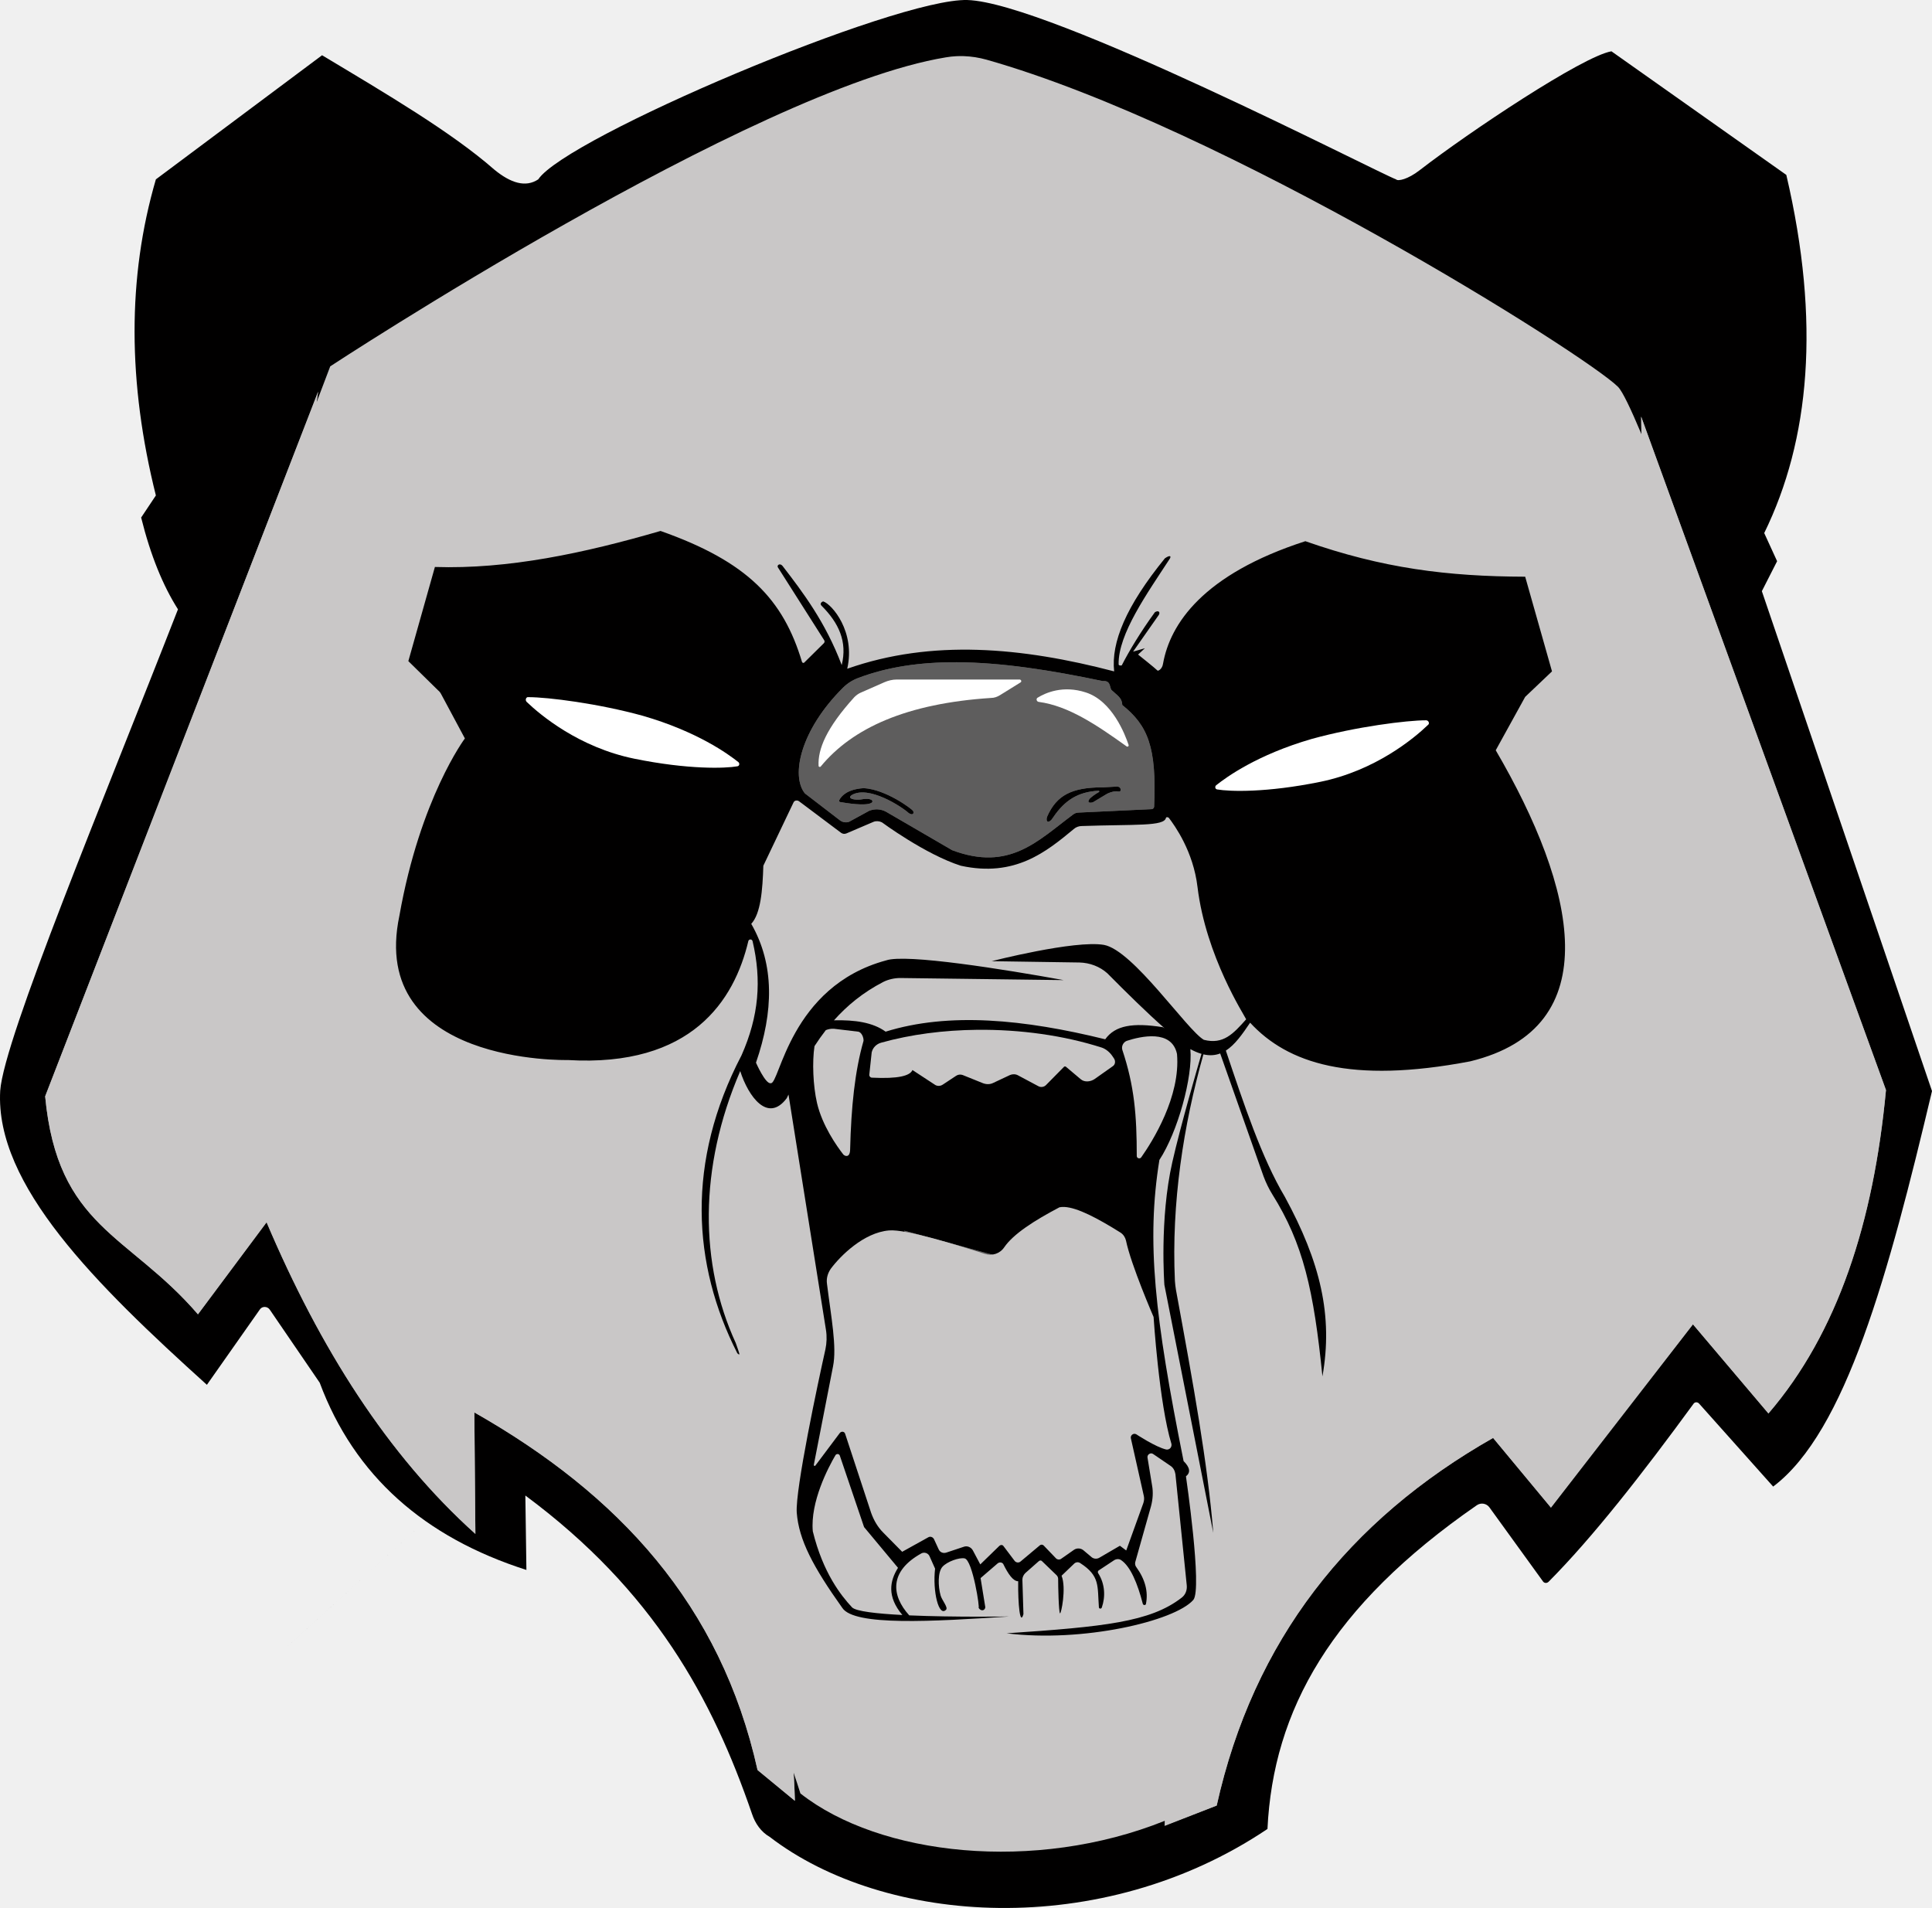
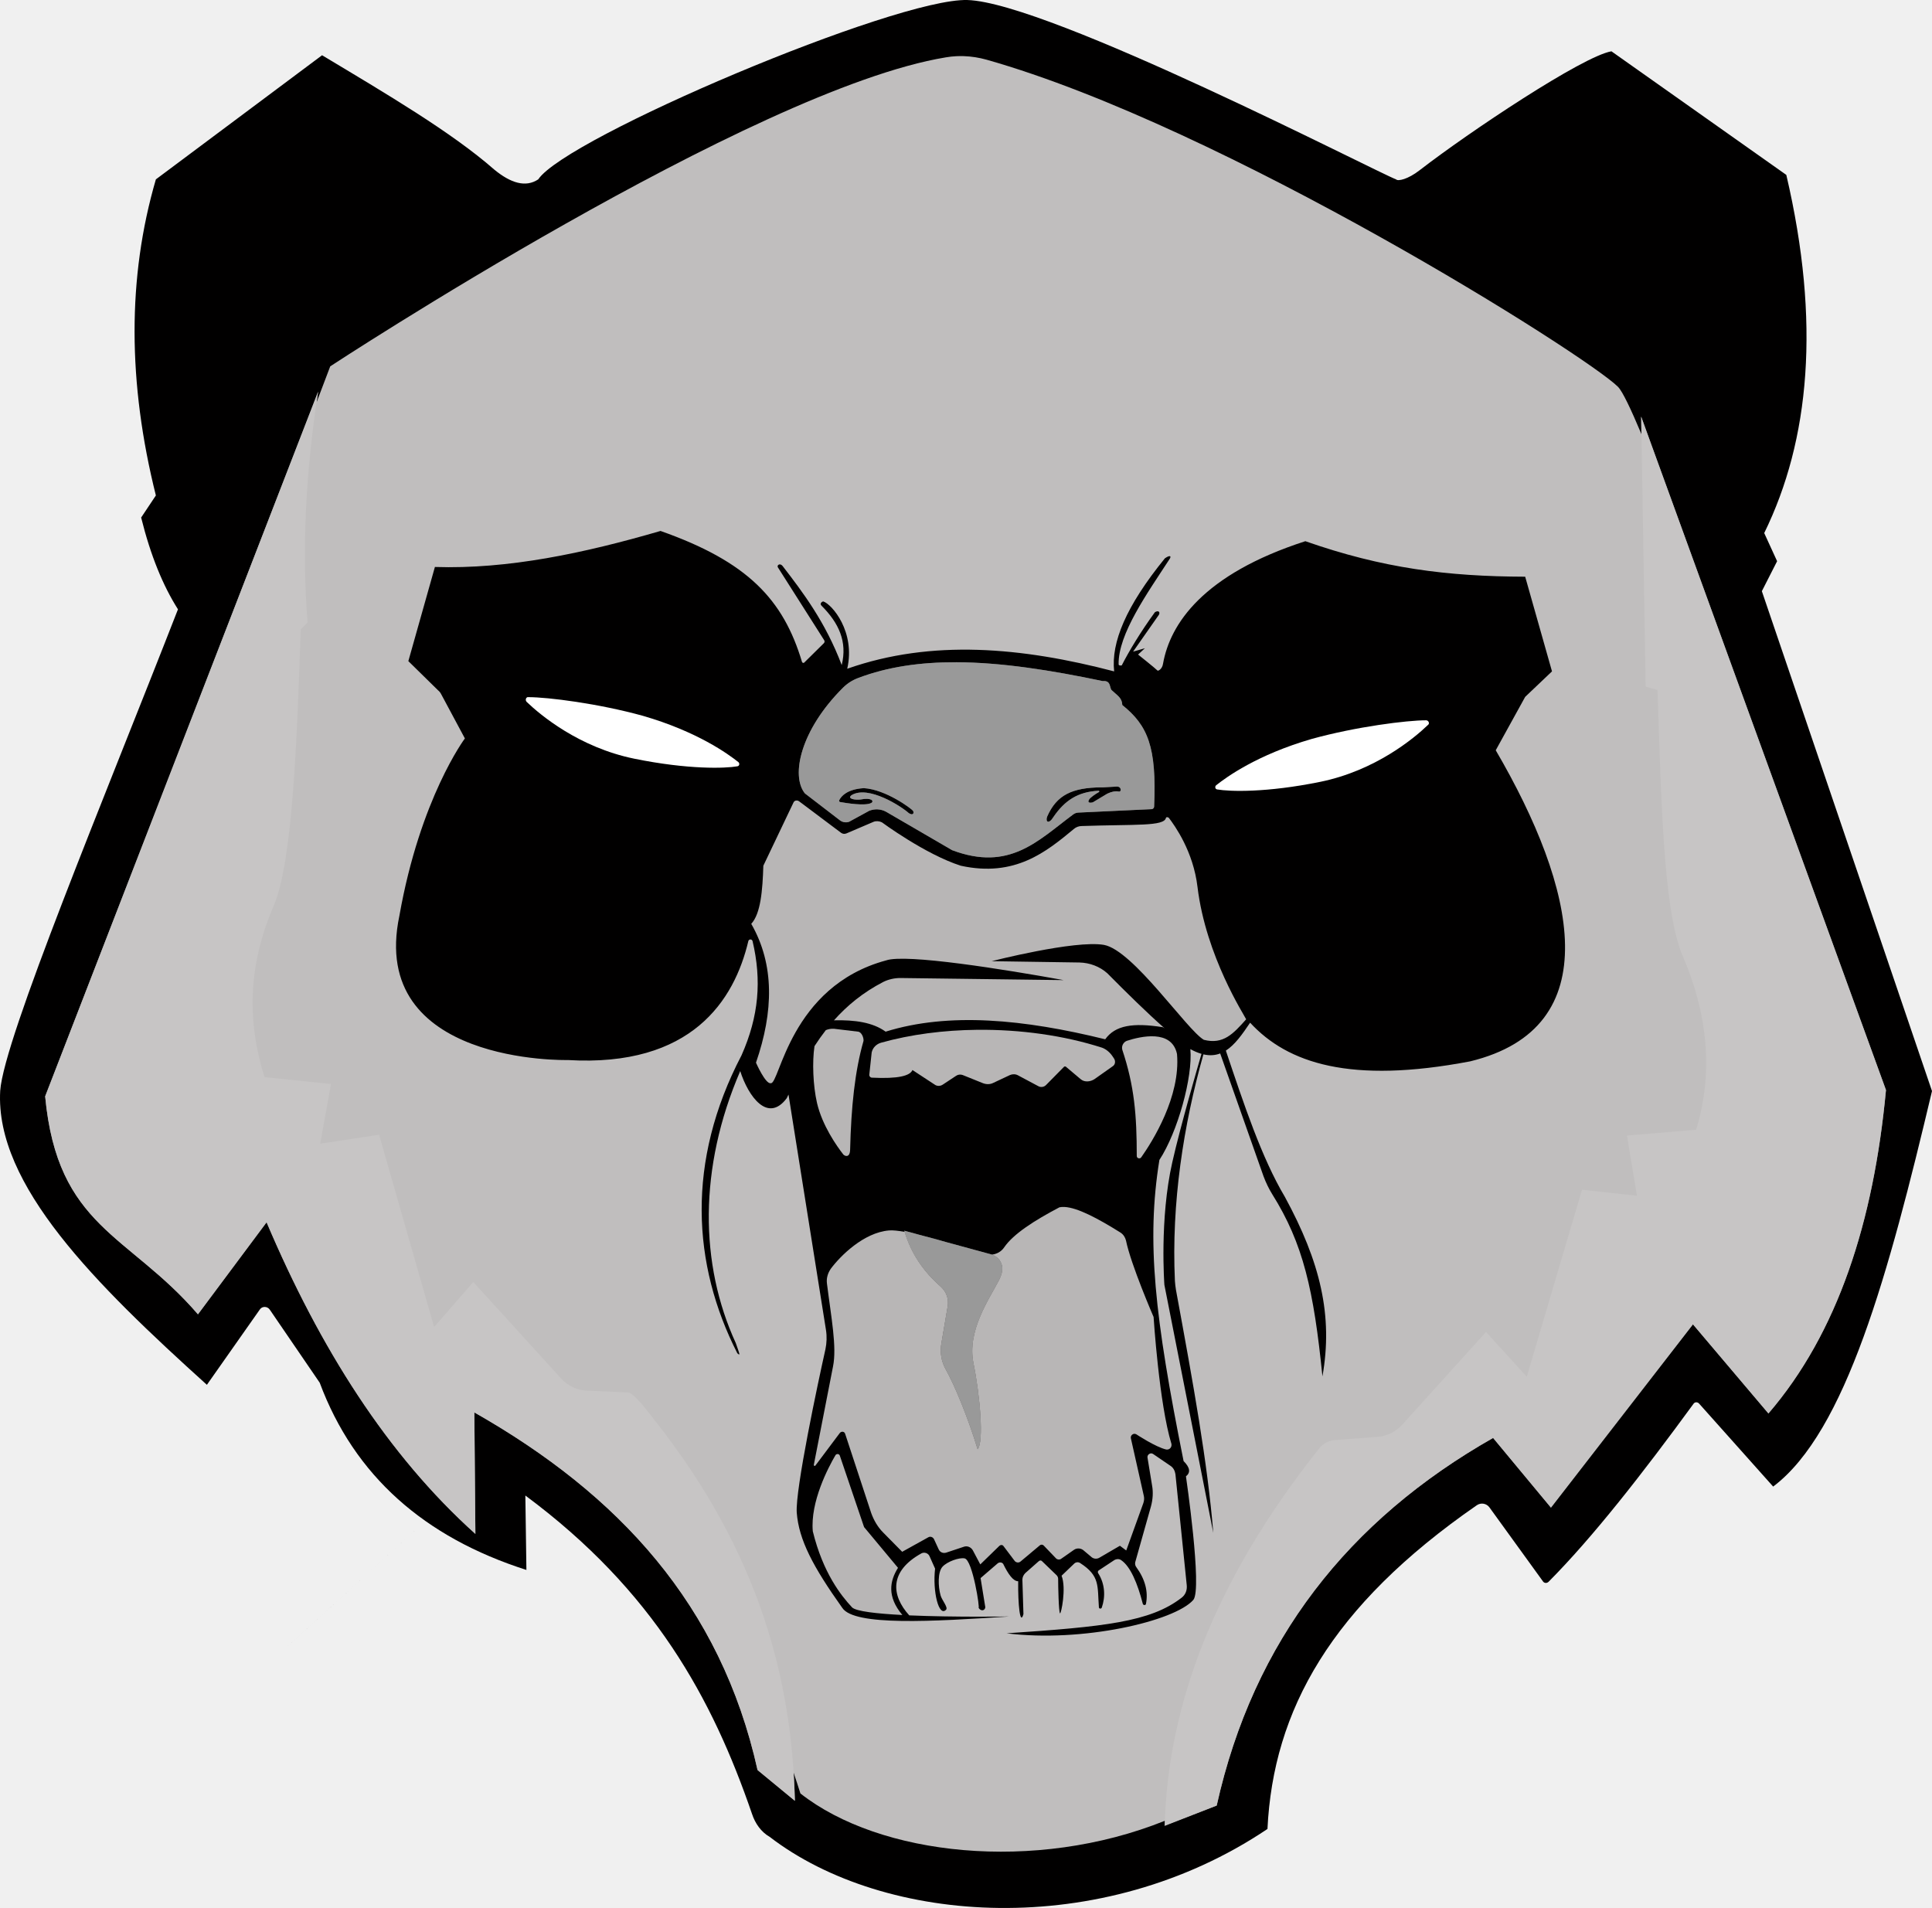
- <svg xmlns="http://www.w3.org/2000/svg" xml:space="preserve" viewBox="0 0 287.027 283.465" y="0px" x="0px" id="Layer_1" version="1.1" width="287.027" height="283.465">
+ <svg xmlns="http://www.w3.org/2000/svg" xml:space="preserve" viewBox="0 0 287.027 283.465" y="0px" x="0px" id="Layer_1" version="1.1" width="287.027" height="283.465" enable-background="new">
  <defs id="defs4274" />
-   <style type="text/css" id="style4234">
- 	.st0{fill:#C9C7C7;}
- 	.st1{fill:#9B999A;}
- 	.st2{fill:#010000;}
- 	.st3{fill:#FFFFFF;}
- 	.st4{fill:#5E5D5D;}
- </style>
-   <path style="fill:#c9c7c7" id="path4240" d="M 140.52,8.52 C 111.804,13.248 49.06,54.426 49.06,54.426 L 9.406,158.895 c -1.836,4.805 -0.391,9.494 2.539,14.065 5.235,7.579 11.017,14.299 17.386,19.964 l 10.08,-13.557 14.651,20.824 c 2.383,8.243 7.814,14.69 15.315,19.886 l -0.742,-12.658 c 19.964,8.517 39.694,25.512 50.281,59.033 13.205,10.392 40.592,12.346 60.986,0.781 3.438,-27.309 27.465,-49.148 42.585,-55.243 l 7.501,9.884 c 0.156,0.195 0.43,0.195 0.547,0 l 20.511,-26.957 c 0.117,-0.117 0.313,-0.156 0.391,0 l 11.486,12.541 c 6.564,-9.845 11.564,-25.512 15.471,-45.202 0,0 -33.208,-99.976 -38.014,-104.782 -4.688,-4.688 -58.486,-38.6 -93.804,-48.601 -1.953,-0.547 -4.024,-0.703 -6.056,-0.352 z" class="st0" />
-   <g id="g4883" transform="matrix(0.3906856,0,0,0.3906856,-226.881,-63.40477)">
+   <g id="g4883" transform="matrix(0.3906856,0,0,0.3906856,-226.881,-63.40477)" style="display:inline">
    <path class="st2" d="m 1120.6,227 c 18.6,-14.4 61.9,-43.3 72.9,-45.2 l 66.5,47 c 13.1,56 8.9,100.9 -8.4,136.2 l 4.9,10.7 -5.8,11.4 64.7,190.1 c -16.5,69.6 -32.8,129.6 -60.4,150.4 L 1226.8,696 c -0.6,-0.6 -1.5,-0.6 -2,0 -19.5,26.7 -38.4,50.9 -55.2,67.8 -0.6,0.6 -1.6,0.6 -2.1,-0.1 l -20.4,-28.2 c -1.1,-1.5 -3.2,-1.9 -4.8,-0.8 -55.5,38.4 -77.4,78 -79.6,123.1 -63.2,42.5 -145.6,36.6 -189.3,3 -3.3,-1.9 -5.5,-5.1 -6.7,-8.7 -15.1,-44 -37.4,-84.9 -86.2,-121.1 l 0.4,28.3 c -38.8,-12.4 -65.4,-35.8 -78.6,-71.2 l -19,-27.8 c -0.9,-1.3 -2.9,-1.4 -3.8,0 l -20.1,28.6 c -42.2,-38.1 -80.6,-76 -78.6,-111.8 1.4,-19.9 39.6,-111.3 67.6,-183.1 -5.7,-9 -10.4,-20.4 -14,-34.9 l 5.6,-8.4 c -10.7,-42.8 -10.9,-82.9 0,-120.2 l 63.2,-47.2 c 24.5,14.7 49.3,29.3 65.5,43.5 6.2,5.1 11.9,6.9 16.7,3.7 10.6,-15.9 136,-69 163.2,-68.2 30.9,0.9 155.3,65.3 163,68.2 0.7,0.8 4.5,0 9,-3.5 z m -362,499 c -118.583,107.899 -59.292,53.949 0,0 z" id="path4246" style="fill:#010000" />
  </g>
-   <g id="g4183">
+   <g id="g4183" style="display:inline;filter:url(#filter6526)">
    <path id="path4254" d="m 142.033,98.389 c -5.239,-0.015 -10.114,0.659 -14.523,2.334 -0.86,0.313 -1.641,0.82 -2.266,1.445 -6.329,6.29 -7.776,13.087 -5.666,15.705 l 5.236,4.023 c 0.391,0.273 0.859,0.352 1.328,0.195 l 3.008,-1.641 c 0.82,-0.313 1.719,-0.274 2.5,0.156 l 9.807,5.705 c 8.517,3.204 12.737,-1.408 17.934,-5.275 0.234,-0.195 0.547,-0.312 0.859,-0.312 l 10.822,-0.508 c 0.234,0 0.391,-0.195 0.391,-0.391 0.391,-8.869 -0.939,-12.033 -4.729,-15.08 -0.039,-1.094 -0.742,-1.406 -1.602,-2.227 -0.313,-0.391 -0.078,-1.445 -1.289,-1.328 -7.736,-1.626 -15.075,-2.784 -21.811,-2.803 z m 23.92,18.469 c 0.313,0 0.547,0.195 0.547,0.508 0,0.156 -0.156,0.273 -0.273,0.234 -0.547,-0.117 -1.133,0.039 -1.719,0.312 l -2.148,1.289 c 0,0 -0.977,0.274 -0.547,-0.43 0.156,-0.273 0.937,-0.82 1.445,-1.094 0.117,-0.078 0.039,-0.234 -0.078,-0.195 -3.047,0.156 -5.002,1.445 -6.682,3.906 -0.664,1.094 -1.211,0.742 -0.938,-0.039 1.406,-3.243 3.712,-4.336 8.088,-4.375 l 0.273,0 2.031,-0.117 z m -37.623,0.234 c 3.282,0.195 7.072,3.047 7.307,3.359 0.195,0.313 0.039,0.781 -0.625,0.352 -1.016,-0.938 -6.017,-4.219 -8.518,-2.656 -0.703,0.547 0.625,0.742 1.406,0.625 1.524,-0.313 1.992,0.234 1.562,0.508 -0.86,0.508 -3.711,0.039 -4.609,-0.117 -0.156,0 -0.234,-0.156 -0.156,-0.312 0.273,-0.547 1.132,-1.602 3.633,-1.758 z" style="fill:#5e5d5d" />
    <path class="st4" d="m 147.396,186.4 c 0,0 2.539,0.86 1.016,3.79 -1.524,2.93 -4.766,7.54 -3.79,12.346 0.977,4.805 1.563,11.681 0.625,12.775 -1.485,-4.845 -3.399,-9.455 -4.727,-11.838 -0.664,-1.172 -0.899,-2.539 -0.664,-3.868 l 0.938,-5.509 c 0.195,-1.094 -0.195,-2.188 -1.016,-2.93 -2.774,-2.422 -4.532,-5.196 -5.431,-8.322 l 13.049,3.555 z" id="path4160" style="fill:#5e5d5d" />
    <path id="path4242" d="M 47.264,58.176 6.709,162.881 c 1.836,19.534 12.385,20.393 22.699,32.387 l 10.197,-13.674 c 7.931,18.675 17.934,34.537 31.021,46.297 l -0.156,-18.051 c 21.449,12.189 36.607,28.561 42.076,53.135 l 5.547,4.57 C 117.664,249.925 113.016,230.821 97.115,210.818 c -0.547,-0.703 -2.892,-3.869 -3.791,-3.947 l -6.25,-0.273 c -1.406,-0.078 -2.734,-0.742 -3.711,-1.797 l -13.049,-14.338 -5.822,6.68 -8.166,-28.559 -8.75,1.328 1.602,-8.867 -9.885,-1.018 c -2.579,-8.322 -2.501,-16.526 1.445,-25.629 2.813,-6.876 3.4,-25.277 3.947,-40.904 l 1.016,-1.016 c -0.899,-11.095 -0.235,-22.582 1.562,-34.303 z m 196.553,3.713 0.664,40.123 1.76,0.508 c 0.547,15.627 0.82,32.309 3.633,39.225 3.946,9.103 4.649,17.776 2.109,26.098 l -10.275,0.859 1.484,8.947 -8.164,-0.898 -8.205,27.777 -6.057,-6.643 -12.463,13.793 c -0.977,1.055 -2.304,1.719 -3.711,1.797 l -6.289,0.469 c -0.899,0.078 -1.719,0.508 -2.266,1.172 -15.862,19.964 -22.543,38.521 -23.012,56.141 l 7.734,-3.008 c 5.47,-24.574 19.614,-42.428 41.062,-54.617 l 8.594,10.354 21.098,-27.232 11.213,13.244 c 10.314,-11.994 15.627,-28.479 17.463,-48.053 L 243.816,61.889 Z" style="fill:#9b999a" />
  </g>
-   <g id="g4824">
+   <g id="g4824" style="display:inline">
    <path class="st3" d="m 211.859,107.012 c -2.813,0 -10.353,0.938 -16.995,2.774 -8.087,2.344 -12.658,5.665 -14.182,6.876 -0.234,0.195 -0.156,0.586 0.156,0.625 1.836,0.313 7.267,0.508 15.315,-1.133 8.204,-1.68 13.947,-6.485 15.979,-8.439 0.313,-0.195 0.117,-0.703 -0.273,-0.703 z" id="path4250" style="fill:#ffffff" />
-     <path style="fill:#5e5d5d" id="path4264" d="m 147.396,186.4 c 0,0 2.539,0.86 1.016,3.79 -1.524,2.93 -4.766,7.54 -3.79,12.346 0.977,4.805 1.563,11.681 0.625,12.775 -1.485,-4.845 -3.399,-9.455 -4.727,-11.838 -0.664,-1.172 -0.899,-2.539 -0.664,-3.868 l 0.938,-5.509 c 0.195,-1.094 -0.195,-2.188 -1.016,-2.93 -2.774,-2.422 -4.532,-5.196 -5.431,-8.322 l 13.049,3.555 z" class="st4" />
+     <path style="fill:#999999;fill-opacity:1" id="path4264" d="m 147.396,186.4 c 0,0 2.539,0.86 1.016,3.79 -1.524,2.93 -4.766,7.54 -3.79,12.346 0.977,4.805 1.563,11.681 0.625,12.775 -1.485,-4.845 -3.399,-9.455 -4.727,-11.838 -0.664,-1.172 -0.899,-2.539 -0.664,-3.868 l 0.938,-5.509 c 0.195,-1.094 -0.195,-2.188 -1.016,-2.93 -2.774,-2.422 -4.532,-5.196 -5.431,-8.322 l 13.049,3.555 z" class="st4" />
    <path class="st3" d="m 78.244,104.277 c 2.032,1.953 7.775,6.759 15.979,8.439 8.048,1.641 13.518,1.446 15.315,1.133 0.313,-0.039 0.391,-0.43 0.156,-0.625 -1.524,-1.211 -6.095,-4.532 -14.182,-6.876 -6.642,-1.836 -14.143,-2.774 -16.995,-2.774 -0.352,-0.078 -0.547,0.43 -0.273,0.703 z" id="path4252" style="fill:#ffffff" />
-     <path style="fill:#5e5d5d" d="m 142.033,98.389 c -5.239,-0.015 -10.114,0.659 -14.523,2.334 -0.86,0.313 -1.641,0.82 -2.266,1.445 -6.329,6.29 -7.776,13.087 -5.666,15.705 l 5.236,4.023 c 0.391,0.273 0.859,0.352 1.328,0.195 l 3.008,-1.641 c 0.82,-0.313 1.719,-0.274 2.5,0.156 l 9.807,5.705 c 8.517,3.204 12.737,-1.408 17.934,-5.275 0.234,-0.195 0.547,-0.312 0.859,-0.312 l 10.822,-0.508 c 0.234,0 0.391,-0.195 0.391,-0.391 0.391,-8.869 -0.939,-12.033 -4.729,-15.08 -0.039,-1.094 -0.742,-1.406 -1.602,-2.227 -0.313,-0.391 -0.078,-1.445 -1.289,-1.328 -7.736,-1.626 -15.075,-2.784 -21.811,-2.803 z m 23.92,18.469 c 0.313,0 0.547,0.195 0.547,0.508 0,0.156 -0.156,0.273 -0.273,0.234 -0.547,-0.117 -1.133,0.039 -1.719,0.312 l -2.148,1.289 c 0,0 -0.977,0.274 -0.547,-0.43 0.156,-0.273 0.937,-0.82 1.445,-1.094 0.117,-0.078 0.039,-0.234 -0.078,-0.195 -3.047,0.156 -5.002,1.445 -6.682,3.906 -0.664,1.094 -1.211,0.742 -0.938,-0.039 1.406,-3.243 3.712,-4.336 8.088,-4.375 l 0.273,0 2.031,-0.117 z m -37.623,0.234 c 3.282,0.195 7.072,3.047 7.307,3.359 0.195,0.313 0.039,0.781 -0.625,0.352 -1.016,-0.938 -6.017,-4.219 -8.518,-2.656 -0.703,0.547 0.625,0.742 1.406,0.625 1.524,-0.313 1.992,0.234 1.562,0.508 -0.86,0.508 -3.711,0.039 -4.609,-0.117 -0.156,0 -0.234,-0.156 -0.156,-0.312 0.273,-0.547 1.132,-1.602 3.633,-1.758 z" id="path4818" />
+     <path style="fill:#999999" d="m 142.033,98.389 c -5.239,-0.015 -10.114,0.659 -14.523,2.334 -0.86,0.313 -1.641,0.82 -2.266,1.445 -6.329,6.29 -7.776,13.087 -5.666,15.705 l 5.236,4.023 c 0.391,0.273 0.859,0.352 1.328,0.195 l 3.008,-1.641 c 0.82,-0.313 1.719,-0.274 2.5,0.156 l 9.807,5.705 c 8.517,3.204 12.737,-1.408 17.934,-5.275 0.234,-0.195 0.547,-0.312 0.859,-0.312 l 10.822,-0.508 c 0.234,0 0.391,-0.195 0.391,-0.391 0.391,-8.869 -0.939,-12.033 -4.729,-15.08 -0.039,-1.094 -0.742,-1.406 -1.602,-2.227 -0.313,-0.391 -0.078,-1.445 -1.289,-1.328 -7.736,-1.626 -15.075,-2.784 -21.811,-2.803 z m 23.92,18.469 c 0.313,0 0.547,0.195 0.547,0.508 0,0.156 -0.156,0.273 -0.273,0.234 -0.547,-0.117 -1.133,0.039 -1.719,0.312 l -2.148,1.289 c 0,0 -0.977,0.274 -0.547,-0.43 0.156,-0.273 0.937,-0.82 1.445,-1.094 0.117,-0.078 0.039,-0.234 -0.078,-0.195 -3.047,0.156 -5.002,1.445 -6.682,3.906 -0.664,1.094 -1.211,0.742 -0.938,-0.039 1.406,-3.243 3.712,-4.336 8.088,-4.375 l 0.273,0 2.031,-0.117 z m -37.623,0.234 c 3.282,0.195 7.072,3.047 7.307,3.359 0.195,0.313 0.039,0.781 -0.625,0.352 -1.016,-0.938 -6.017,-4.219 -8.518,-2.656 -0.703,0.547 0.625,0.742 1.406,0.625 1.524,-0.313 1.992,0.234 1.562,0.508 -0.86,0.508 -3.711,0.039 -4.609,-0.117 -0.156,0 -0.234,-0.156 -0.156,-0.312 0.273,-0.547 1.132,-1.602 3.633,-1.758 z" id="path4818" />
  </g>
-   <g id="g4175">
-     <path id="path4163" d="m 143.195,8.34 c -0.382,-0.013 -0.764,-0.01 -1.146,0.01 -0.51,0.026 -1.021,0.082 -1.529,0.17 C 111.804,13.247 49.061,54.426 49.061,54.426 l -2.018,5.316 c 0.076,-0.522 0.14,-1.043 0.221,-1.566 L 6.709,162.881 c 1.836,19.534 12.385,20.393 22.699,32.387 l 10.197,-13.674 c 7.931,18.675 17.934,34.537 31.021,46.297 l -0.156,-18.051 c 21.449,12.189 36.607,28.561 42.076,53.135 l 5.547,4.57 c -0.034,-1.381 -0.103,-2.773 -0.191,-4.172 0.347,1.01 0.683,2.036 1.012,3.078 11.777,9.268 34.832,11.816 54.148,4.057 -0.009,0.249 -0.03,0.499 -0.037,0.748 l 7.734,-3.008 c 5.47,-24.574 19.614,-42.428 41.062,-54.617 l 8.594,10.354 21.098,-27.232 11.213,13.244 c 10.314,-11.994 15.627,-28.479 17.463,-48.053 l -36.373,-100.055 0.043,2.609 c -1.58,-3.767 -2.818,-6.363 -3.48,-7.025 -4.688,-4.688 -58.485,-38.6 -93.803,-48.602 -1.099,-0.308 -2.236,-0.492 -3.381,-0.531 z M 98.131,78.883 c 12.971,4.571 18.244,10.198 21.018,19.457 0.039,0.117 0.195,0.195 0.312,0.117 l 2.932,-2.893 c 0.117,-0.117 0.156,-0.312 0.039,-0.469 l -6.877,-10.822 c -0.156,-0.313 0.312,-0.664 0.703,-0.195 3.008,3.907 6.369,8.323 8.791,14.73 0.86,-3.477 -0.429,-6.252 -3.008,-8.83 -0.273,-0.273 -5e-5,-0.586 0.273,-0.625 1.289,0.43 4.805,4.493 3.555,10.002 12.541,-4.415 25.941,-3.204 39.654,0.391 -0.469,-4.298 1.759,-9.69 7.541,-16.801 0.86,-0.586 0.977,-0.273 0.664,0.156 -3.282,5.04 -7.619,11.097 -7.541,15.59 0,0.234 0.43,0.195 0.469,0.156 1.055,-2.071 2.814,-5.002 4.924,-7.893 0.508,-0.313 0.82,-0.039 0.586,0.391 l -3.83,5.469 1.758,-0.508 -1.016,0.939 c 0,0 2.502,1.992 2.893,2.383 0.078,0.078 0.703,-0.195 0.82,-1.055 1.055,-5.86 5.898,-13.245 21.135,-18.168 11.486,4.024 21.059,5.236 32.662,5.275 l 3.984,14.064 -3.984,3.789 -4.375,7.932 c 11.955,20.472 16.759,41.216 -3.791,46.217 -17.815,3.399 -27.151,0.274 -32.699,-5.742 -1.148,1.703 -2.251,3.279 -3.604,4.146 2.671,7.945 5.324,15.952 8.76,21.717 5.274,9.689 7.19,17.659 5.588,26.684 -1.289,-12.814 -2.853,-19.729 -7.463,-27.074 -0.508,-0.82 -0.937,-1.719 -1.289,-2.656 l -6.439,-18.246 c -0.739,0.282 -1.557,0.349 -2.492,0.133 -2.96,10.492 -4.772,22.093 -4.234,33.662 0.039,0.43 0.078,0.898 0.156,1.328 2.618,14.221 4.687,25.629 5.547,36.1 l -7.266,-36.842 c 0,0 -0.742,-9.768 1.172,-18.207 1.217,-5.405 3.866,-14.492 4.342,-16.119 -0.516,-0.147 -1.064,-0.371 -1.656,-0.701 0.379,4.153 -1.886,12.324 -4.6,16.469 -1.953,12.111 -0.704,23.286 3.594,44.734 0.977,0.977 1.055,1.719 0.352,2.266 0,0 2.461,16.761 1.094,18.363 -2.774,3.165 -16.487,6.367 -27.738,4.961 14.494,-0.977 21.331,-1.679 25.98,-5.273 0.586,-0.43 0.859,-1.135 0.781,-1.877 l -1.68,-16.486 c -0.078,-0.508 -0.312,-0.977 -0.742,-1.25 l -2.578,-1.758 c -0.391,-0.273 -0.939,0.117 -0.822,0.586 l 0.666,4.062 c 0.195,1.016 0.117,2.111 -0.156,3.127 l -2.346,8.32 c -0.039,0.234 -3e-5,0.508 0.156,0.703 1.328,1.836 1.797,3.634 1.445,5.471 -0.039,0.234 -0.391,0.234 -0.469,0 -0.781,-3.047 -1.836,-5.549 -3.203,-6.486 -0.313,-0.234 -0.742,-0.195 -1.055,0 l -2.305,1.523 c -0.117,0.078 -0.156,0.273 -0.078,0.391 1.055,1.641 1.094,3.556 0.547,5.119 -0.078,0.234 -0.43,0.195 -0.43,-0.039 -0.234,-3.165 0.196,-4.65 -2.773,-6.564 -0.273,-0.195 -0.664,-0.156 -0.898,0.078 l -1.875,1.797 c 0.742,1.836 -0.08,5.783 -0.236,5.588 -0.195,-0.273 -0.273,-3.986 -0.273,-5.119 0,-0.195 -0.078,-0.391 -0.234,-0.547 l -2.148,-2.07 c -0.117,-0.156 -0.352,-0.156 -0.508,0 l -1.992,1.758 c -0.273,0.273 -0.43,0.625 -0.43,0.977 l 0.156,5.119 c -0.508,1.797 -0.82,-1.486 -0.781,-4.885 -0.742,-1e-5 -1.484,-1.054 -2.227,-2.578 -0.195,-0.273 -0.586,-0.273 -0.82,-0.078 l -2.539,2.188 0.703,4.338 c -0.078,0.547 -0.703,0.625 -1.016,0.039 0.273,0.43 -0.861,-7.111 -2.072,-7.307 -0.781,-0.156 -2.578,0.469 -3.281,1.25 -0.703,0.781 -0.664,2.892 -0.273,4.26 0.195,0.703 1.133,1.758 0.82,2.109 -1.094,1.172 -2.031,-2.736 -1.641,-6.096 l -0.82,-1.836 c -0.195,-0.469 -0.781,-0.664 -1.211,-0.43 -4.8,2.654 -4.493,6.244 -1.805,9.211 6.696,0.293 14.854,0.166 14.854,0.166 -11.369,0.742 -23.051,1.446 -24.809,-1.289 -4.337,-6.095 -6.447,-10.079 -6.76,-14.143 -0.234,-3.438 3.166,-19.378 4.26,-24.262 0.195,-0.938 0.234,-1.916 0.078,-2.893 l -5.564,-34.957 c -0.085,0.18 -0.174,0.36 -0.258,0.539 -2.813,3.751 -5.703,-0.236 -6.914,-4.025 -6.212,14.416 -6.016,28.717 -0.664,40.398 0.508,1.485 0.781,2.031 0.234,1.523 -6.72,-13.205 -7.618,-28.482 0.625,-44.266 2.579,-5.821 3.008,-11.134 1.641,-16.955 -0.078,-0.313 -0.508,-0.352 -0.625,-0.039 -2.071,8.79 -8.399,18.791 -26.84,17.697 0,0 -29.692,0.744 -25.004,-21.447 3.086,-17.464 9.727,-26.332 9.727,-26.332 l -3.516,-6.564 c -0.117,-0.234 -0.273,-0.43 -0.469,-0.586 l -4.414,-4.336 3.945,-13.988 c 10.861,0.352 22.113,-2.031 33.521,-5.352 z" style="fill:#c9c7c7" />
-     <path style="fill:#c9c7c7" d="m 124.473,216.027 c -0.137,-0.015 -0.283,0.045 -0.361,0.182 -1.055,1.797 -3.75,6.915 -3.359,11.291 1.524,6.212 4.219,9.572 5.82,11.291 0.568,0.61 3.715,0.95 7.486,1.146 -2.32,-2.753 -1.866,-5.068 -0.648,-7.008 l -5.041,-6.055 -3.594,-10.588 c -0.039,-0.156 -0.166,-0.245 -0.303,-0.26 z" id="path4799" />
-     <path style="fill:#c9c7c7" d="m 118.277,118.93 c -0.187,0.029 -0.352,0.152 -0.418,0.35 l -4.453,9.338 c -0.117,3.672 -0.39,7.111 -1.797,8.635 3.477,6.056 3.321,13.048 0.703,20.627 0,0 1.406,3.205 2.188,3.049 1.328,0.273 2.812,-14.378 17.15,-18.246 2.93,-1.016 17.544,1.328 26.373,2.93 l -24.262,-0.312 c -0.86,0 -1.76,0.195 -2.541,0.586 -3.018,1.561 -5.378,3.517 -7.32,5.699 3.083,-0.076 5.758,0.297 7.672,1.686 9.416,-2.93 20.59,-1.836 32.623,1.133 1.485,-2.071 4.103,-2.5 8.557,-1.797 l 0.27,0.17 c -2.624,-2.315 -5.52,-5.16 -8.514,-8.18 -1.133,-1.016 -2.617,-1.562 -4.141,-1.602 l -13.049,-0.195 c 0,0 12.345,-3.164 16.682,-2.422 4.337,0.781 12.306,12.619 14.846,14.104 2.891,0.742 4.377,-0.898 6.291,-3.047 -0.234,-0.547 -5.978,-9.338 -7.229,-19.652 -0.625,-5.313 -3.398,-9.142 -4.258,-10.275 -0.117,-0.117 -0.391,-0.156 -0.43,0 -0.273,1.289 -4.532,0.939 -12.502,1.213 -0.43,0 -0.859,0.156 -1.172,0.43 -4.102,3.399 -8.753,7.227 -16.801,5.469 -5.274,-1.68 -11.721,-6.447 -11.721,-6.447 -0.391,-0.195 -0.859,-0.232 -1.25,-0.076 l -4.023,1.719 c -0.273,0.117 -0.547,0.078 -0.781,-0.078 l -6.252,-4.689 c -0.078,-0.059 -0.164,-0.095 -0.25,-0.111 -0.065,-0.012 -0.129,-0.013 -0.191,-0.004 z" id="path4801" />
-     <path style="fill:#c9c7c7" d="m 158.156,179.316 c -0.275,-0.014 -0.53,0.002 -0.76,0.051 -3.712,1.953 -6.836,3.947 -8.203,5.939 -0.625,0.938 -1.797,1.328 -2.891,0.977 -3.868,-1.25 -11.761,-3.713 -14.223,-3.479 -3.79,0.313 -7.265,3.83 -8.633,5.666 -0.469,0.664 -0.703,1.445 -0.586,2.266 0.625,5.001 1.484,9.377 0.898,12.268 l -2.852,14.611 c -0.039,0.156 0.156,0.234 0.234,0.117 l 3.633,-4.844 c 0.234,-0.273 0.664,-0.234 0.781,0.117 l 3.867,11.76 c 0.391,1.094 0.976,2.109 1.797,2.93 l 2.814,2.852 3.867,-2.148 c 0.313,-0.195 0.703,-0.039 0.859,0.273 l 0.703,1.523 c 0.195,0.43 0.664,0.625 1.133,0.469 l 2.578,-0.859 c 0.508,-0.195 1.094,0.039 1.367,0.547 l 1.096,2.07 2.852,-2.773 c 0.195,-0.156 0.43,-0.156 0.586,0.039 l 1.68,2.227 c 0.195,0.234 0.586,0.313 0.859,0.078 l 2.891,-2.422 c 0.156,-0.117 0.391,-0.117 0.547,0.039 l 1.836,1.914 c 0.195,0.195 0.508,0.234 0.742,0.078 l 1.955,-1.367 c 0.43,-0.274 0.976,-0.234 1.367,0.078 l 1.25,1.055 c 0.313,0.234 0.742,0.273 1.094,0.078 l 3.086,-1.797 0.938,0.703 2.539,-7.031 c 0.117,-0.352 0.156,-0.705 0.078,-1.057 l -1.914,-8.516 c -0.156,-0.469 0.351,-0.898 0.781,-0.664 0,0 2.892,1.914 4.455,2.266 0.469,0.078 0.859,-0.312 0.781,-0.82 -1.836,-5.977 -2.656,-18.871 -2.656,-18.871 0,0 -3.361,-7.736 -4.104,-11.369 -0.117,-0.469 -0.391,-0.898 -0.82,-1.172 -3.384,-2.119 -6.379,-3.7 -8.305,-3.801 z" id="path4803" />
-     <path style="fill:#c9c7c7" d="m 171.6,153.973 c -1.514,-0.107 -3.185,0.332 -4.201,0.664 -0.508,0.195 -0.82,0.781 -0.664,1.328 1.797,5.391 2.148,9.728 2.148,15.783 0,0.352 0.469,0.469 0.664,0.195 1.68,-2.383 5.861,-9.024 5.314,-15.354 -0.391,-1.856 -1.748,-2.51 -3.262,-2.617 z" id="path4805" />
-     <path style="fill:#c9c7c7" d="m 145.172,152.996 c -4.968,0.051 -9.871,0.683 -14.264,1.914 -0.703,0.195 -1.25,0.742 -1.406,1.445 l -0.352,3.281 c -0.039,0.234 0.156,0.471 0.391,0.471 3.907,0.195 5.666,-0.275 6.018,-1.135 l 3.281,2.15 c 0.352,0.273 0.859,0.273 1.25,0 l 1.953,-1.291 c 0.273,-0.195 0.664,-0.234 0.977,-0.117 l 3.01,1.213 c 0.508,0.195 1.055,0.195 1.523,-0.039 l 2.5,-1.174 c 0.352,-0.156 0.82,-0.156 1.172,0.039 l 3.008,1.604 c 0.391,0.234 0.898,0.156 1.211,-0.195 l 2.658,-2.697 c 0.078,-0.039 0.156,-0.039 0.234,0 l 2.227,1.877 c 0.564,0.475 1.445,0.391 2.07,-0.039 l 2.656,-1.877 c 0.391,-0.234 0.469,-0.742 0.234,-1.133 l -0.234,-0.352 c -0.391,-0.586 -0.937,-1.055 -1.562,-1.289 -5.67,-1.824 -12.167,-2.721 -18.555,-2.656 z" id="path4807" />
-     <path style="fill:#c9c7c7" d="m 123.877,152.84 c -0.42,-0.024 -0.821,0.056 -1.188,0.205 -0.601,0.773 -1.16,1.566 -1.684,2.377 -0.352,2.325 -0.221,5.846 0.371,8.436 0.781,3.36 2.93,6.406 3.906,7.656 0.195,0.234 0.977,0.586 1.016,-0.703 0.156,-6.368 0.703,-11.681 1.992,-16.174 0.039,-0.508 -0.312,-1.328 -0.82,-1.367 z" id="path4809" />
-     <path class="st3" d="m 154.311,104.277 c -0.313,-0.039 -0.43,-0.469 -0.156,-0.625 1.211,-0.742 3.79,-1.875 7.15,-0.781 3.907,1.25 5.821,6.173 6.368,7.814 0.039,0.195 -0.156,0.313 -0.313,0.195 -4.415,-3.165 -8.634,-6.017 -13.049,-6.603 z" id="path4256" style="fill:#ffffff" />
-     <path class="st3" d="m 151.615,101.386 -3.086,1.914 c -0.391,0.234 -0.82,0.391 -1.289,0.391 -12.541,0.82 -20.589,4.454 -25.316,10.197 -0.117,0.117 -0.313,0.039 -0.313,-0.117 -0.117,-2.461 1.133,-5.587 5.313,-10.197 0.273,-0.273 0.586,-0.508 0.938,-0.664 l 3.555,-1.563 c 0.547,-0.234 1.172,-0.391 1.797,-0.391 2.969,0 12.424,0 18.284,0 0.234,0.039 0.313,0.313 0.117,0.43 z" id="path4258" style="fill:#ffffff" />
+   <g id="layer1" style="display:inline">
+     <path style="fill:#c9c7c7;fill-opacity:0.955" d="m 143.195,8.34 c -0.382,-0.013 -0.764,-0.01 -1.146,0.01 -0.51,0.026 -1.021,0.082 -1.529,0.17 C 111.804,13.247 49.061,54.426 49.061,54.426 l -2.018,5.316 c 0.076,-0.522 0.14,-1.043 0.221,-1.566 L 6.709,162.881 c 1.836,19.534 12.385,20.393 22.699,32.387 l 10.197,-13.674 c 7.931,18.675 17.934,34.537 31.021,46.297 l -0.156,-18.051 c 21.449,12.189 36.607,28.561 42.076,53.135 l 5.547,4.57 c -0.034,-1.381 -0.103,-2.773 -0.191,-4.172 0.347,1.01 0.683,2.036 1.012,3.078 11.777,9.268 34.832,11.816 54.148,4.057 -0.009,0.249 -0.03,0.499 -0.037,0.748 l 7.734,-3.008 c 5.47,-24.574 19.614,-42.428 41.062,-54.617 l 8.594,10.354 21.098,-27.232 11.213,13.244 c 10.314,-11.994 15.627,-28.479 17.463,-48.053 l -36.373,-100.055 0.043,2.609 c -1.58,-3.767 -2.818,-6.363 -3.48,-7.025 -4.688,-4.688 -58.485,-38.6 -93.803,-48.602 -1.099,-0.308 -2.236,-0.492 -3.381,-0.531 z M 98.131,78.883 c 12.971,4.571 18.244,10.198 21.018,19.457 0.039,0.117 0.195,0.195 0.312,0.117 l 2.932,-2.893 c 0.117,-0.117 0.156,-0.312 0.039,-0.469 l -6.877,-10.822 c -0.156,-0.313 0.312,-0.664 0.703,-0.195 3.008,3.907 6.369,8.323 8.791,14.73 0.86,-3.477 -0.429,-6.252 -3.008,-8.83 -0.273,-0.273 -5e-5,-0.586 0.273,-0.625 1.289,0.43 4.805,4.493 3.555,10.002 12.541,-4.415 25.941,-3.204 39.654,0.391 -0.469,-4.298 1.759,-9.69 7.541,-16.801 0.86,-0.586 0.977,-0.273 0.664,0.156 -3.282,5.04 -7.619,11.097 -7.541,15.59 0,0.234 0.43,0.195 0.469,0.156 1.055,-2.071 2.814,-5.002 4.924,-7.893 0.508,-0.313 0.82,-0.039 0.586,0.391 l -3.83,5.469 1.758,-0.508 -1.016,0.939 c 0,0 2.502,1.992 2.893,2.383 0.078,0.078 0.703,-0.195 0.82,-1.055 1.055,-5.86 5.898,-13.245 21.135,-18.168 11.486,4.024 21.059,5.236 32.662,5.275 l 3.984,14.064 -3.984,3.789 -4.375,7.932 c 11.955,20.472 16.759,41.216 -3.791,46.217 -17.815,3.399 -27.151,0.274 -32.699,-5.742 -1.148,1.703 -2.251,3.279 -3.604,4.146 2.671,7.945 5.324,15.952 8.76,21.717 5.274,9.689 7.19,17.659 5.588,26.684 -1.289,-12.814 -2.853,-19.729 -7.463,-27.074 -0.508,-0.82 -0.937,-1.719 -1.289,-2.656 l -6.439,-18.246 c -0.739,0.282 -1.557,0.349 -2.492,0.133 -2.96,10.492 -4.772,22.093 -4.234,33.662 0.039,0.43 0.078,0.898 0.156,1.328 2.618,14.221 4.687,25.629 5.547,36.1 l -7.266,-36.842 c 0,0 -0.742,-9.768 1.172,-18.207 1.217,-5.405 3.866,-14.492 4.342,-16.119 -0.516,-0.147 -1.064,-0.371 -1.656,-0.701 0.379,4.153 -1.886,12.324 -4.6,16.469 -1.953,12.111 -0.704,23.286 3.594,44.734 0.977,0.977 1.055,1.719 0.352,2.266 0,0 2.461,16.761 1.094,18.363 -2.774,3.165 -16.487,6.367 -27.738,4.961 14.494,-0.977 21.331,-1.679 25.98,-5.273 0.586,-0.43 0.859,-1.135 0.781,-1.877 l -1.68,-16.486 c -0.078,-0.508 -0.312,-0.977 -0.742,-1.25 l -2.578,-1.758 c -0.391,-0.273 -0.939,0.117 -0.822,0.586 l 0.666,4.062 c 0.195,1.016 0.117,2.111 -0.156,3.127 l -2.346,8.32 c -0.039,0.234 -3e-5,0.508 0.156,0.703 1.328,1.836 1.797,3.634 1.445,5.471 -0.039,0.234 -0.391,0.234 -0.469,0 -0.781,-3.047 -1.836,-5.549 -3.203,-6.486 -0.313,-0.234 -0.742,-0.195 -1.055,0 l -2.305,1.523 c -0.117,0.078 -0.156,0.273 -0.078,0.391 1.055,1.641 1.094,3.556 0.547,5.119 -0.078,0.234 -0.43,0.195 -0.43,-0.039 -0.234,-3.165 0.196,-4.65 -2.773,-6.564 -0.273,-0.195 -0.664,-0.156 -0.898,0.078 l -1.875,1.797 c 0.742,1.836 -0.08,5.783 -0.236,5.588 -0.195,-0.273 -0.273,-3.986 -0.273,-5.119 0,-0.195 -0.078,-0.391 -0.234,-0.547 l -2.148,-2.07 c -0.117,-0.156 -0.352,-0.156 -0.508,0 l -1.992,1.758 c -0.273,0.273 -0.43,0.625 -0.43,0.977 l 0.156,5.119 c -0.508,1.797 -0.82,-1.486 -0.781,-4.885 -0.742,-1e-5 -1.484,-1.054 -2.227,-2.578 -0.195,-0.273 -0.586,-0.273 -0.82,-0.078 l -2.539,2.188 0.703,4.338 c -0.078,0.547 -0.703,0.625 -1.016,0.039 0.273,0.43 -0.861,-7.111 -2.072,-7.307 -0.781,-0.156 -2.578,0.469 -3.281,1.25 -0.703,0.781 -0.664,2.892 -0.273,4.26 0.195,0.703 1.133,1.758 0.82,2.109 -1.094,1.172 -2.031,-2.736 -1.641,-6.096 l -0.82,-1.836 c -0.195,-0.469 -0.781,-0.664 -1.211,-0.43 -4.8,2.654 -4.493,6.244 -1.805,9.211 6.696,0.293 14.854,0.166 14.854,0.166 -11.369,0.742 -23.051,1.446 -24.809,-1.289 -4.337,-6.095 -6.447,-10.079 -6.76,-14.143 -0.234,-3.438 3.166,-19.378 4.26,-24.262 0.195,-0.938 0.234,-1.916 0.078,-2.893 l -5.564,-34.957 c -0.085,0.18 -0.174,0.36 -0.258,0.539 -2.813,3.751 -5.703,-0.236 -6.914,-4.025 -6.212,14.416 -6.016,28.717 -0.664,40.398 0.508,1.485 0.781,2.031 0.234,1.523 -6.72,-13.205 -7.618,-28.482 0.625,-44.266 2.579,-5.821 3.008,-11.134 1.641,-16.955 -0.078,-0.313 -0.508,-0.352 -0.625,-0.039 -2.071,8.79 -8.399,18.791 -26.84,17.697 0,0 -29.692,0.744 -25.004,-21.447 3.086,-17.464 9.727,-26.332 9.727,-26.332 l -3.516,-6.564 c -0.117,-0.234 -0.273,-0.43 -0.469,-0.586 l -4.414,-4.336 3.945,-13.988 c 10.861,0.352 22.113,-2.031 33.521,-5.352 z" id="path4163" />
+     <path id="path4801" d="m 118.277,118.93 c -0.187,0.029 -0.352,0.152 -0.418,0.35 l -4.453,9.338 c -0.117,3.672 -0.39,7.111 -1.797,8.635 3.477,6.056 3.321,13.048 0.703,20.627 0,0 1.406,3.205 2.188,3.049 1.328,0.273 2.812,-14.378 17.15,-18.246 2.93,-1.016 17.544,1.328 26.373,2.93 l -24.262,-0.312 c -0.86,0 -1.76,0.195 -2.541,0.586 -3.018,1.561 -5.378,3.517 -7.32,5.699 3.083,-0.076 5.758,0.297 7.672,1.686 9.416,-2.93 20.59,-1.836 32.623,1.133 1.485,-2.071 4.103,-2.5 8.557,-1.797 l 0.27,0.17 c -2.624,-2.315 -5.52,-5.16 -8.514,-8.18 -1.133,-1.016 -2.617,-1.562 -4.141,-1.602 l -13.049,-0.195 c 0,0 12.345,-3.164 16.682,-2.422 4.337,0.781 12.306,12.619 14.846,14.104 2.891,0.742 4.377,-0.898 6.291,-3.047 -0.234,-0.547 -5.978,-9.338 -7.229,-19.652 -0.625,-5.313 -3.398,-9.142 -4.258,-10.275 -0.117,-0.117 -0.391,-0.156 -0.43,0 -0.273,1.289 -4.532,0.939 -12.502,1.213 -0.43,0 -0.859,0.156 -1.172,0.43 -4.102,3.399 -8.753,7.227 -16.801,5.469 -5.274,-1.68 -11.721,-6.447 -11.721,-6.447 -0.391,-0.195 -0.859,-0.232 -1.25,-0.076 l -4.023,1.719 c -0.273,0.117 -0.547,0.078 -0.781,-0.078 l -6.252,-4.689 c -0.078,-0.059 -0.164,-0.095 -0.25,-0.111 -0.065,-0.012 -0.129,-0.013 -0.191,-0.004 z" style="fill:#c9c7c7;fill-opacity:0.914" />
+     <path id="path4799" d="m 124.473,216.027 c -0.137,-0.015 -0.283,0.045 -0.361,0.182 -1.055,1.797 -3.75,6.915 -3.359,11.291 1.524,6.212 4.219,9.572 5.82,11.291 0.568,0.61 3.715,0.95 7.486,1.146 -2.32,-2.753 -1.866,-5.068 -0.648,-7.008 l -5.041,-6.055 -3.594,-10.588 c -0.039,-0.156 -0.166,-0.245 -0.303,-0.26 z" style="fill:#c9c7c7;fill-opacity:0.914" />
+     <path style="fill:#c9c7c7;fill-opacity:0.914" d="m 158.156,179.316 c -0.275,-0.014 -0.53,0.002 -0.76,0.051 -3.712,1.953 -6.836,3.947 -8.203,5.939 -0.424,0.636 -1.101,1.013 -1.834,1.084 l 0.037,0.01 c 0,0 2.539,0.859 1.016,3.789 -1.524,2.93 -4.768,7.54 -3.791,12.346 0.977,4.805 1.563,11.681 0.625,12.775 -1.485,-4.845 -3.398,-9.455 -4.727,-11.838 -0.664,-1.172 -0.898,-2.539 -0.664,-3.867 l 0.938,-5.51 c 0.195,-1.094 -0.195,-2.187 -1.016,-2.93 -2.723,-2.378 -4.462,-5.097 -5.375,-8.152 -0.957,-0.165 -1.785,-0.26 -2.322,-0.209 -3.79,0.313 -7.265,3.83 -8.633,5.666 -0.469,0.664 -0.703,1.445 -0.586,2.266 0.625,5.001 1.484,9.377 0.898,12.268 l -2.852,14.611 c -0.039,0.156 0.156,0.234 0.234,0.117 l 3.633,-4.844 c 0.234,-0.273 0.664,-0.234 0.781,0.117 l 3.867,11.76 c 0.391,1.094 0.976,2.109 1.797,2.93 l 2.814,2.852 3.867,-2.148 c 0.313,-0.195 0.703,-0.039 0.859,0.273 l 0.703,1.523 c 0.195,0.43 0.664,0.625 1.133,0.469 l 2.578,-0.859 c 0.508,-0.195 1.094,0.039 1.367,0.547 l 1.096,2.07 2.852,-2.773 c 0.195,-0.156 0.43,-0.156 0.586,0.039 l 1.68,2.227 c 0.195,0.234 0.586,0.313 0.859,0.078 l 2.891,-2.422 c 0.156,-0.117 0.391,-0.117 0.547,0.039 l 1.836,1.914 c 0.195,0.195 0.508,0.234 0.742,0.078 l 1.955,-1.367 c 0.43,-0.274 0.976,-0.234 1.367,0.078 l 1.25,1.055 c 0.313,0.234 0.742,0.273 1.094,0.078 l 3.086,-1.797 0.938,0.703 2.539,-7.031 c 0.117,-0.352 0.156,-0.705 0.078,-1.057 l -1.914,-8.516 c -0.156,-0.469 0.351,-0.898 0.781,-0.664 0,0 2.892,1.914 4.455,2.266 0.469,0.078 0.859,-0.312 0.781,-0.82 -1.836,-5.977 -2.656,-18.871 -2.656,-18.871 0,0 -3.361,-7.736 -4.104,-11.369 -0.117,-0.469 -0.391,-0.898 -0.82,-1.172 -3.384,-2.119 -6.379,-3.7 -8.305,-3.801 z m -21.33,4.203 3.916,1.066 c -1.33,-0.385 -2.66,-0.763 -3.916,-1.066 z" id="path4803" />
+     <path id="path4805" d="m 171.6,153.973 c -1.514,-0.107 -3.185,0.332 -4.201,0.664 -0.508,0.195 -0.82,0.781 -0.664,1.328 1.797,5.391 2.148,9.728 2.148,15.783 0,0.352 0.469,0.469 0.664,0.195 1.68,-2.383 5.861,-9.024 5.314,-15.354 -0.391,-1.856 -1.748,-2.51 -3.262,-2.617 z" style="fill:#c9c7c7;fill-opacity:0.914" />
+     <path id="path4807" d="m 145.172,152.996 c -4.968,0.051 -9.871,0.683 -14.264,1.914 -0.703,0.195 -1.25,0.742 -1.406,1.445 l -0.352,3.281 c -0.039,0.234 0.156,0.471 0.391,0.471 3.907,0.195 5.666,-0.275 6.018,-1.135 l 3.281,2.15 c 0.352,0.273 0.859,0.273 1.25,0 l 1.953,-1.291 c 0.273,-0.195 0.664,-0.234 0.977,-0.117 l 3.01,1.213 c 0.508,0.195 1.055,0.195 1.523,-0.039 l 2.5,-1.174 c 0.352,-0.156 0.82,-0.156 1.172,0.039 l 3.008,1.604 c 0.391,0.234 0.898,0.156 1.211,-0.195 l 2.658,-2.697 c 0.078,-0.039 0.156,-0.039 0.234,0 l 2.227,1.877 c 0.564,0.475 1.445,0.391 2.07,-0.039 l 2.656,-1.877 c 0.391,-0.234 0.469,-0.742 0.234,-1.133 l -0.234,-0.352 c -0.391,-0.586 -0.937,-1.055 -1.562,-1.289 -5.67,-1.824 -12.167,-2.721 -18.555,-2.656 z" style="fill:#c9c7c7;fill-opacity:0.914" />
+     <path id="path4809" d="m 123.877,152.84 c -0.42,-0.024 -0.821,0.056 -1.188,0.205 -0.601,0.773 -1.16,1.566 -1.684,2.377 -0.352,2.325 -0.221,5.846 0.371,8.436 0.781,3.36 2.93,6.406 3.906,7.656 0.195,0.234 0.977,0.586 1.016,-0.703 0.156,-6.368 0.703,-11.681 1.992,-16.174 0.039,-0.508 -0.312,-1.328 -0.82,-1.367 z" style="fill:#c9c7c7;fill-opacity:0.914" />
  </g>
</svg>
